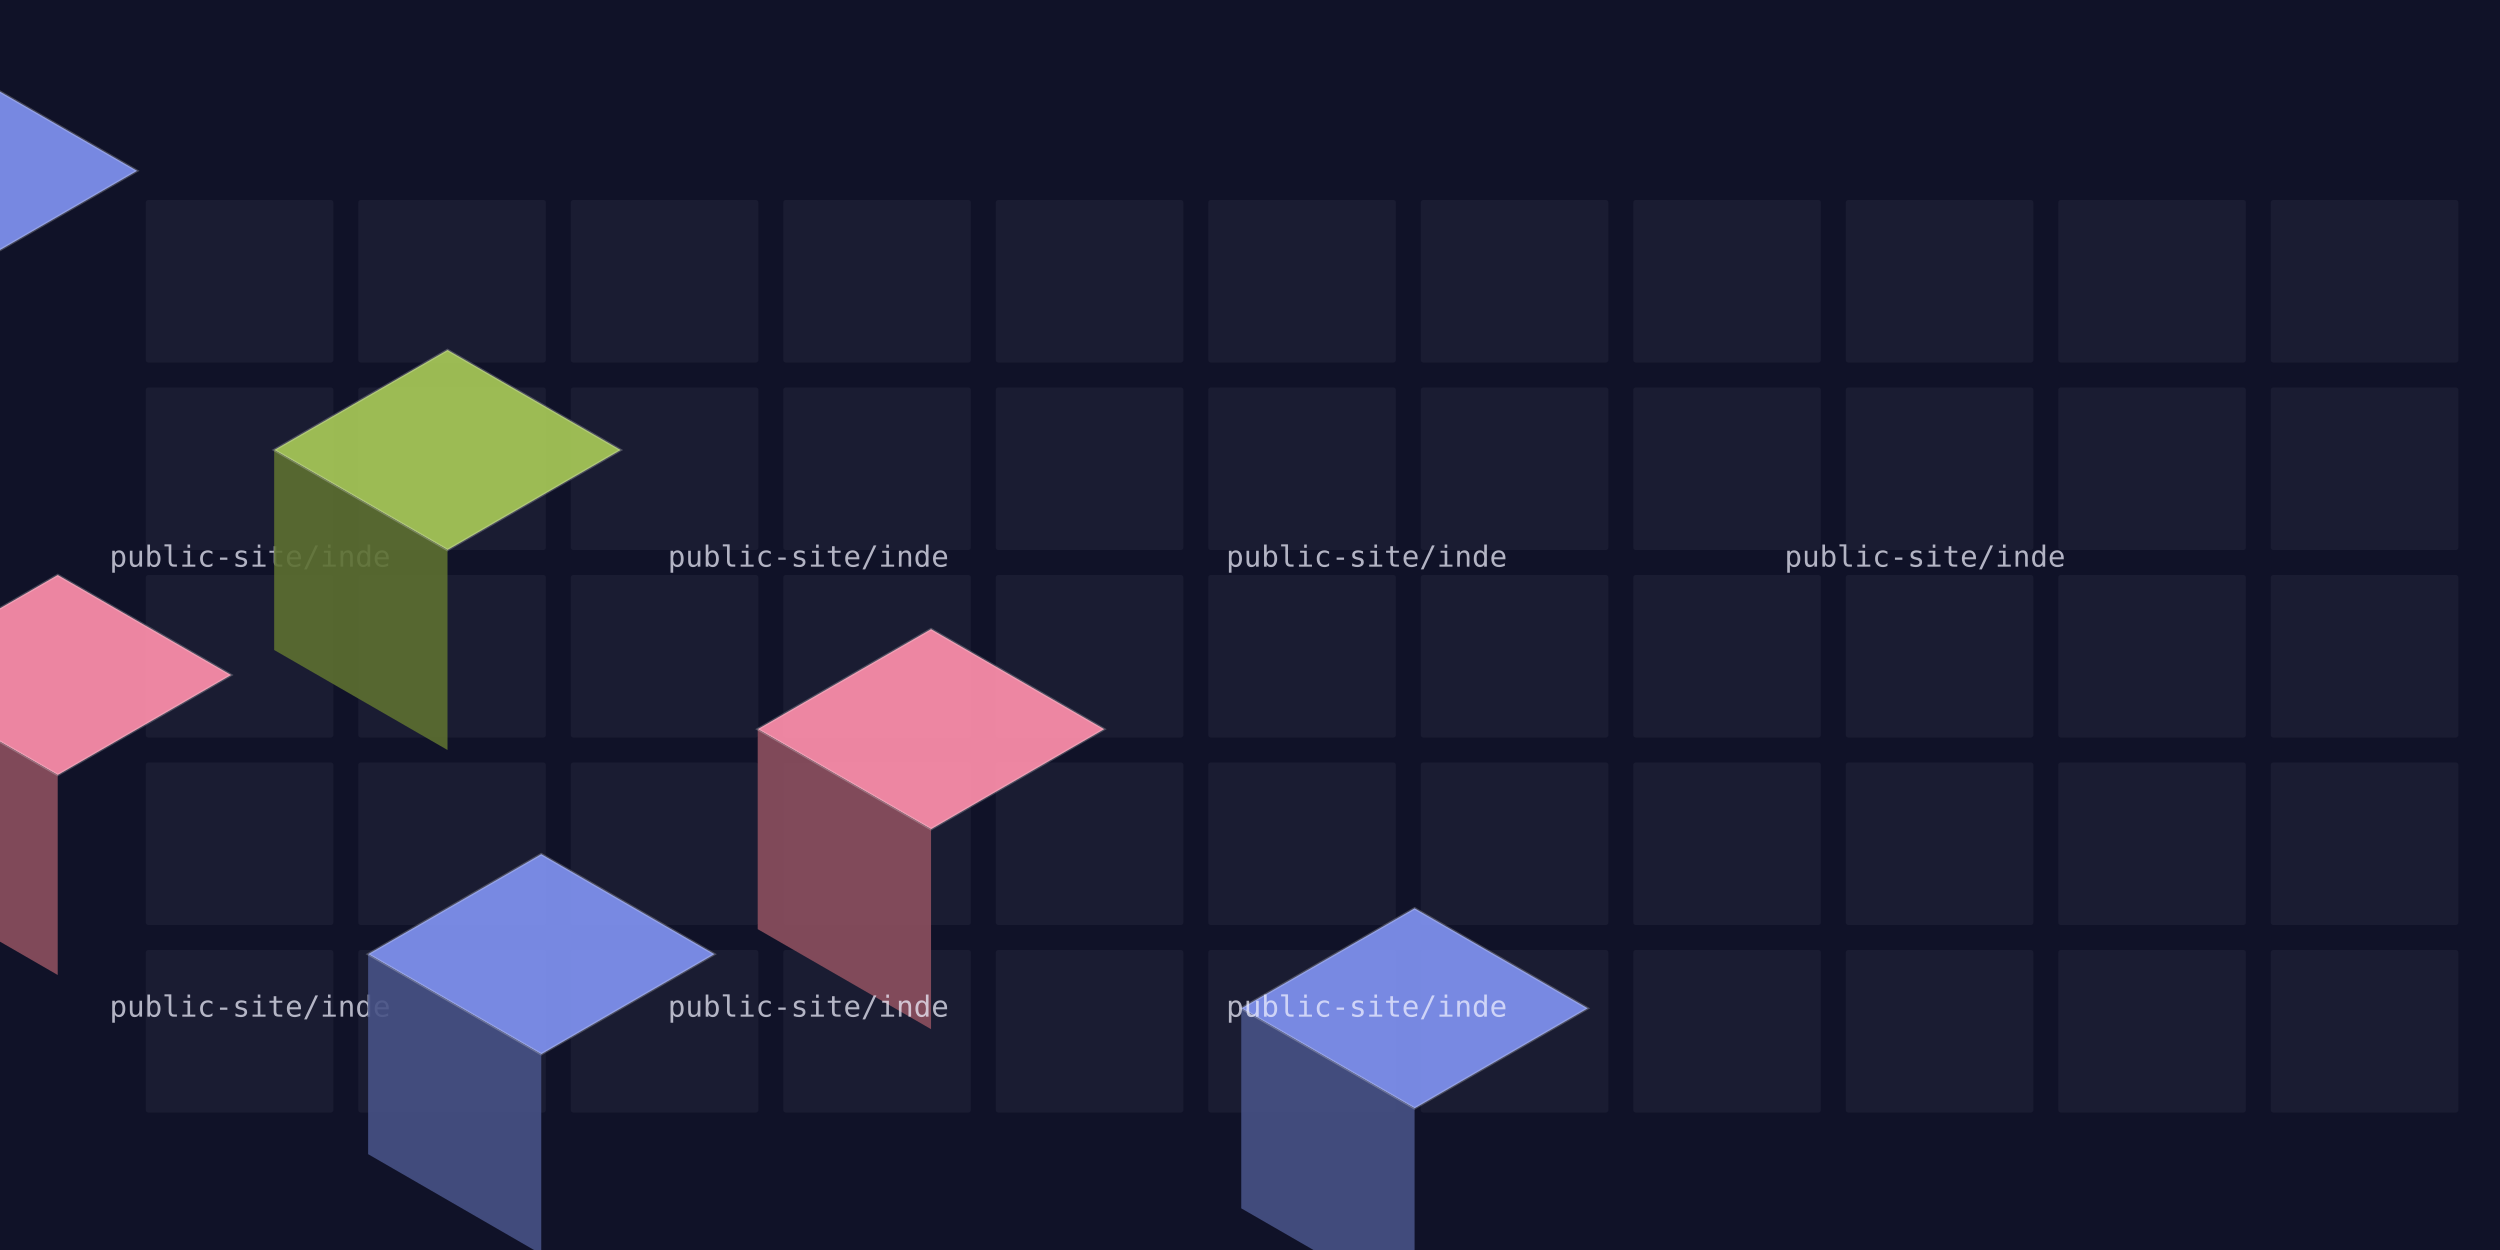
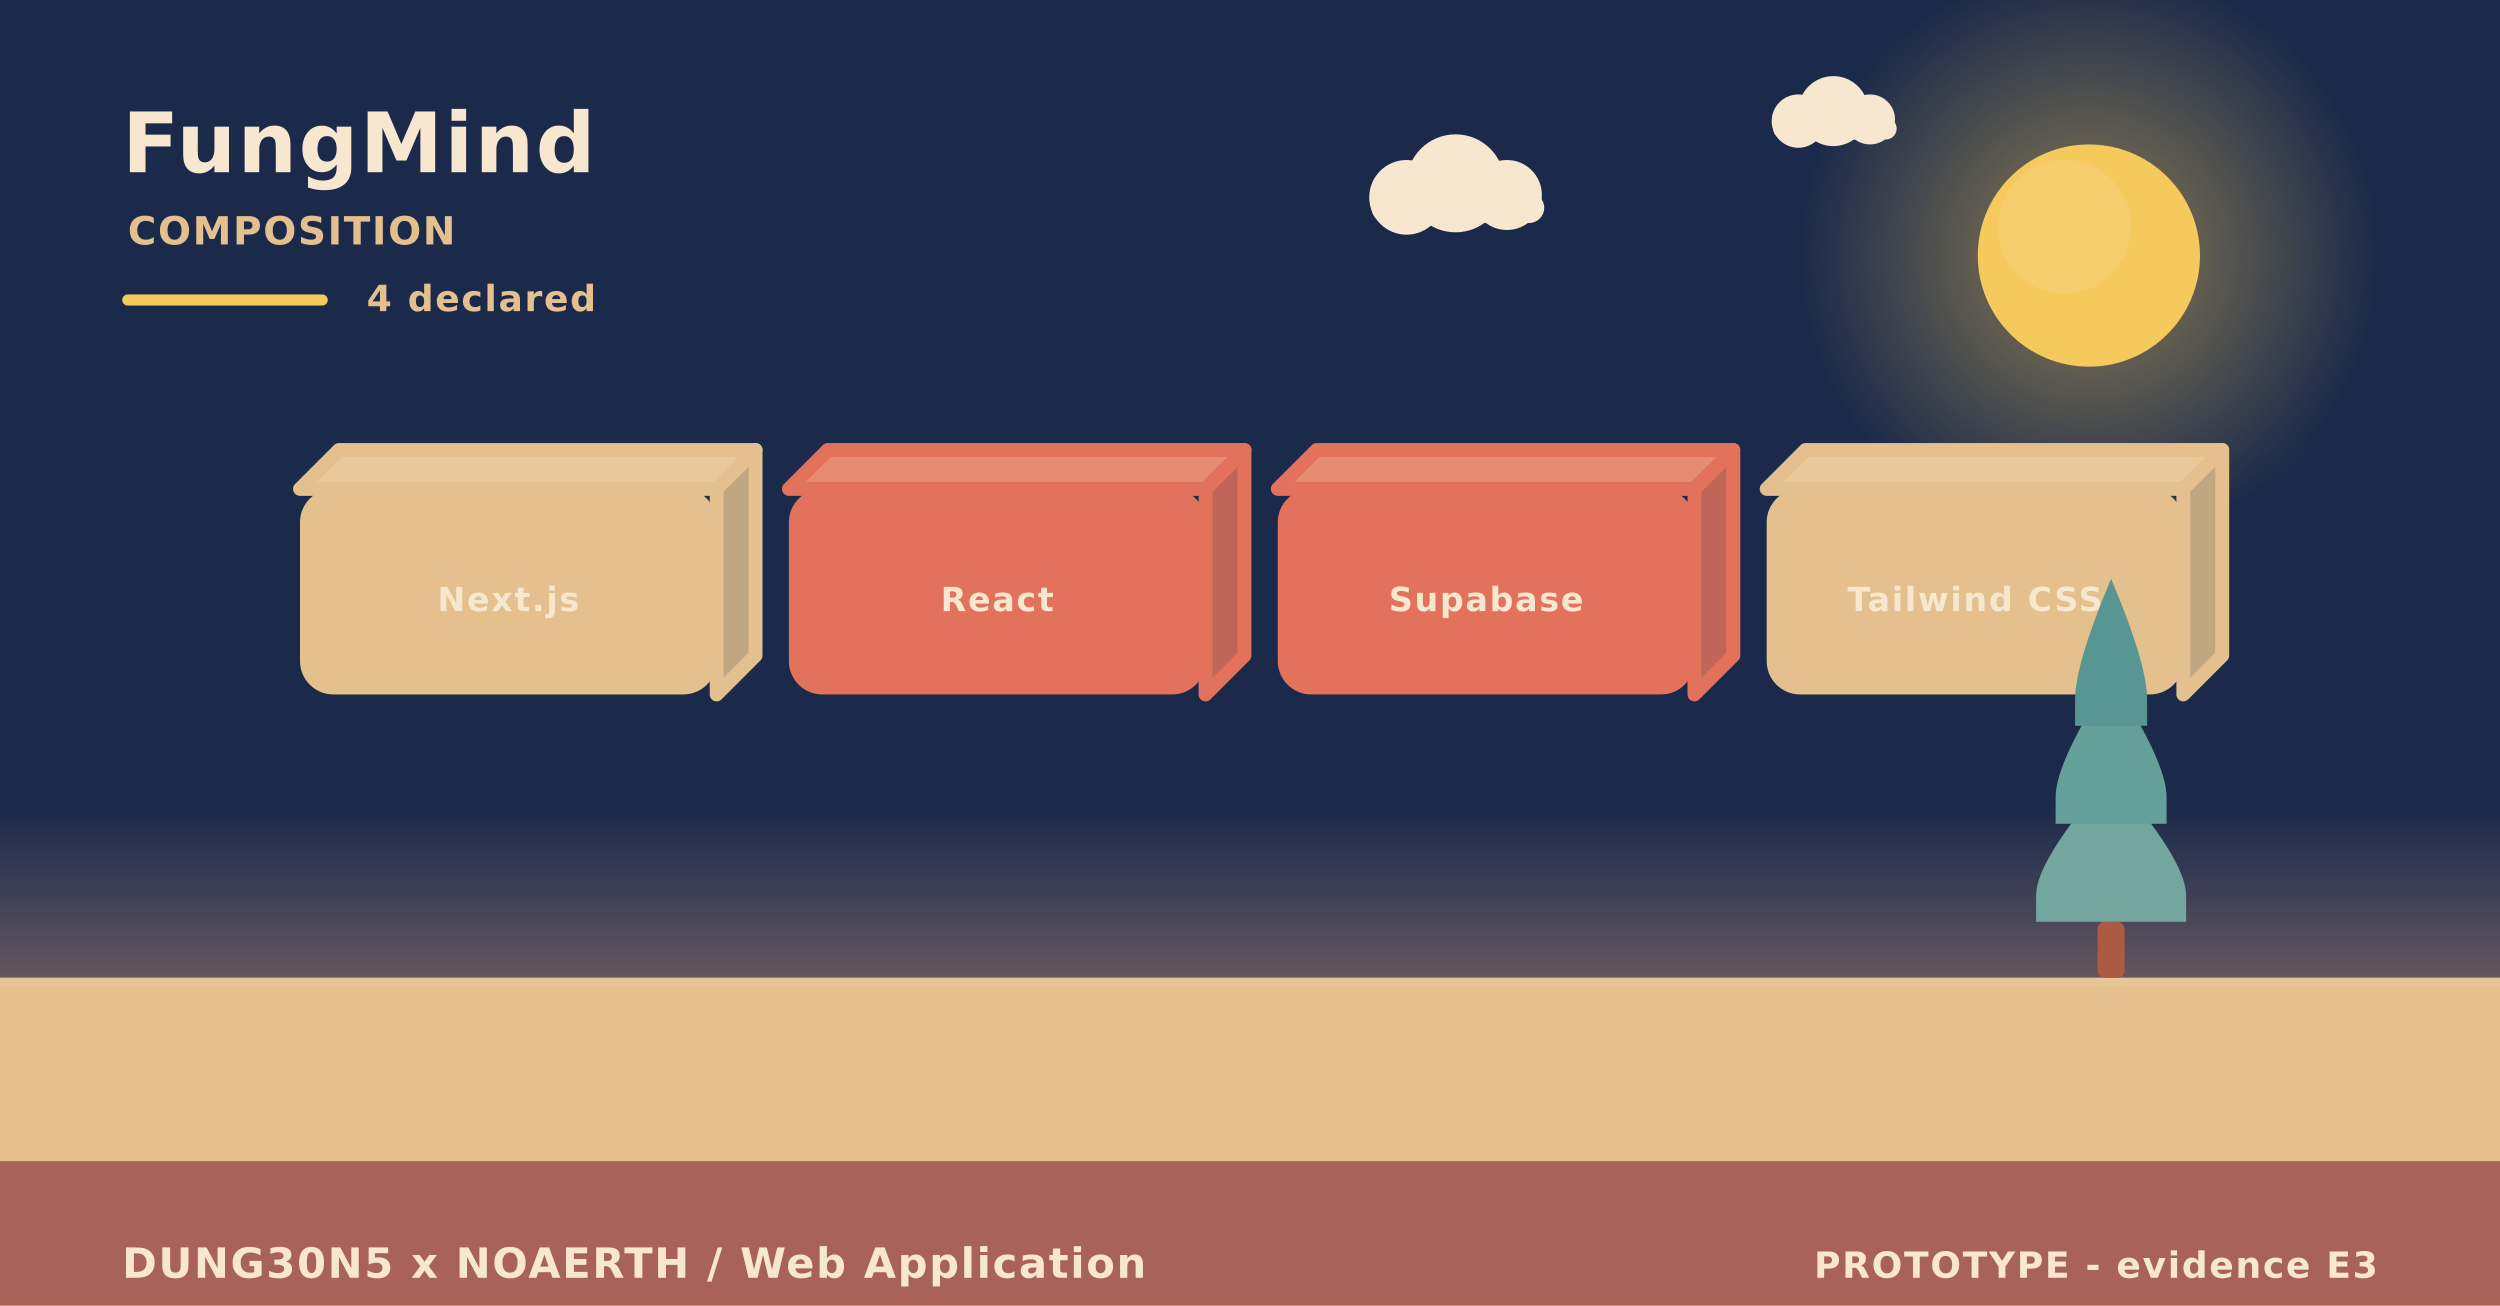
- <svg xmlns="http://www.w3.org/2000/svg" viewBox="0 0 1200 600" width="1200" height="600" role="img" aria-label="FungMind component map">
-   <rect width="1200" height="600" fill="#101228" />
-   <defs>
-     <linearGradient id="gc" x1="0" y1="0" x2="1" y2="1">
-       <stop offset="0%" stop-color="#8093f1" />
-       <stop offset="100%" stop-color="#a7c957" />
-     </linearGradient>
-   </defs>
-   <rect x="70.00" y="96.00" width="90.00" height="78.00" rx="1.20" fill="#f2f2ff" opacity="0.05" />
-   <rect x="172.00" y="96.00" width="90.00" height="78.00" rx="1.20" fill="#f2f2ff" opacity="0.05" />
-   <rect x="274.00" y="96.00" width="90.00" height="78.00" rx="1.20" fill="#f2f2ff" opacity="0.05" />
-   <rect x="376.00" y="96.00" width="90.00" height="78.00" rx="1.20" fill="#f2f2ff" opacity="0.05" />
-   <rect x="478.00" y="96.00" width="90.00" height="78.00" rx="1.20" fill="#f2f2ff" opacity="0.05" />
-   <rect x="580.00" y="96.00" width="90.00" height="78.00" rx="1.20" fill="#f2f2ff" opacity="0.05" />
-   <rect x="682.00" y="96.00" width="90.00" height="78.00" rx="1.20" fill="#f2f2ff" opacity="0.05" />
-   <rect x="784.00" y="96.00" width="90.00" height="78.00" rx="1.20" fill="#f2f2ff" opacity="0.05" />
-   <rect x="886.00" y="96.00" width="90.00" height="78.00" rx="1.20" fill="#f2f2ff" opacity="0.05" />
-   <rect x="988.00" y="96.00" width="90.00" height="78.00" rx="1.20" fill="#f2f2ff" opacity="0.05" />
-   <rect x="1090.00" y="96.00" width="90.00" height="78.00" rx="1.20" fill="#f2f2ff" opacity="0.05" />
-   <rect x="70.00" y="186.00" width="90.00" height="78.00" rx="1.20" fill="#f2f2ff" opacity="0.05" />
-   <rect x="172.00" y="186.00" width="90.00" height="78.00" rx="1.20" fill="#f2f2ff" opacity="0.05" />
-   <rect x="274.00" y="186.00" width="90.00" height="78.00" rx="1.20" fill="#f2f2ff" opacity="0.05" />
-   <rect x="376.00" y="186.00" width="90.00" height="78.00" rx="1.20" fill="#f2f2ff" opacity="0.05" />
-   <rect x="478.00" y="186.00" width="90.00" height="78.00" rx="1.20" fill="#f2f2ff" opacity="0.05" />
-   <rect x="580.00" y="186.00" width="90.00" height="78.00" rx="1.20" fill="#f2f2ff" opacity="0.05" />
-   <rect x="682.00" y="186.00" width="90.00" height="78.00" rx="1.20" fill="#f2f2ff" opacity="0.05" />
-   <rect x="784.00" y="186.00" width="90.00" height="78.00" rx="1.20" fill="#f2f2ff" opacity="0.05" />
-   <rect x="886.00" y="186.00" width="90.00" height="78.00" rx="1.20" fill="#f2f2ff" opacity="0.05" />
-   <rect x="988.00" y="186.00" width="90.00" height="78.00" rx="1.20" fill="#f2f2ff" opacity="0.05" />
-   <rect x="1090.00" y="186.00" width="90.00" height="78.00" rx="1.20" fill="#f2f2ff" opacity="0.05" />
-   <rect x="70.00" y="276.00" width="90.00" height="78.00" rx="1.20" fill="#f2f2ff" opacity="0.05" />
-   <rect x="172.00" y="276.00" width="90.00" height="78.00" rx="1.20" fill="#f2f2ff" opacity="0.05" />
-   <rect x="274.00" y="276.00" width="90.00" height="78.00" rx="1.20" fill="#f2f2ff" opacity="0.05" />
-   <rect x="376.00" y="276.00" width="90.00" height="78.00" rx="1.20" fill="#f2f2ff" opacity="0.05" />
-   <rect x="478.00" y="276.00" width="90.00" height="78.00" rx="1.20" fill="#f2f2ff" opacity="0.05" />
-   <rect x="580.00" y="276.00" width="90.00" height="78.00" rx="1.20" fill="#f2f2ff" opacity="0.05" />
-   <rect x="682.00" y="276.00" width="90.00" height="78.00" rx="1.20" fill="#f2f2ff" opacity="0.05" />
-   <rect x="784.00" y="276.00" width="90.00" height="78.00" rx="1.20" fill="#f2f2ff" opacity="0.05" />
-   <rect x="886.00" y="276.00" width="90.00" height="78.00" rx="1.20" fill="#f2f2ff" opacity="0.05" />
-   <rect x="988.00" y="276.00" width="90.00" height="78.00" rx="1.20" fill="#f2f2ff" opacity="0.05" />
-   <rect x="1090.00" y="276.00" width="90.00" height="78.00" rx="1.20" fill="#f2f2ff" opacity="0.05" />
-   <rect x="70.00" y="366.00" width="90.00" height="78.00" rx="1.20" fill="#f2f2ff" opacity="0.05" />
-   <rect x="172.00" y="366.00" width="90.00" height="78.00" rx="1.20" fill="#f2f2ff" opacity="0.05" />
-   <rect x="274.00" y="366.00" width="90.00" height="78.00" rx="1.20" fill="#f2f2ff" opacity="0.05" />
-   <rect x="376.00" y="366.00" width="90.00" height="78.00" rx="1.20" fill="#f2f2ff" opacity="0.05" />
-   <rect x="478.00" y="366.00" width="90.00" height="78.00" rx="1.20" fill="#f2f2ff" opacity="0.05" />
-   <rect x="580.00" y="366.00" width="90.00" height="78.00" rx="1.20" fill="#f2f2ff" opacity="0.05" />
-   <rect x="682.00" y="366.00" width="90.00" height="78.00" rx="1.20" fill="#f2f2ff" opacity="0.05" />
-   <rect x="784.00" y="366.00" width="90.00" height="78.00" rx="1.20" fill="#f2f2ff" opacity="0.05" />
-   <rect x="886.00" y="366.00" width="90.00" height="78.00" rx="1.20" fill="#f2f2ff" opacity="0.05" />
-   <rect x="988.00" y="366.00" width="90.00" height="78.00" rx="1.20" fill="#f2f2ff" opacity="0.05" />
-   <rect x="1090.00" y="366.00" width="90.00" height="78.00" rx="1.20" fill="#f2f2ff" opacity="0.05" />
-   <rect x="70.00" y="456.00" width="90.00" height="78.00" rx="1.20" fill="#f2f2ff" opacity="0.05" />
-   <rect x="172.00" y="456.00" width="90.00" height="78.00" rx="1.20" fill="#f2f2ff" opacity="0.05" />
-   <rect x="274.00" y="456.00" width="90.00" height="78.00" rx="1.20" fill="#f2f2ff" opacity="0.05" />
-   <rect x="376.00" y="456.00" width="90.00" height="78.00" rx="1.20" fill="#f2f2ff" opacity="0.05" />
-   <rect x="478.00" y="456.00" width="90.00" height="78.00" rx="1.20" fill="#f2f2ff" opacity="0.05" />
-   <rect x="580.00" y="456.00" width="90.00" height="78.00" rx="1.20" fill="#f2f2ff" opacity="0.05" />
-   <rect x="682.00" y="456.00" width="90.00" height="78.00" rx="1.20" fill="#f2f2ff" opacity="0.05" />
-   <rect x="784.00" y="456.00" width="90.00" height="78.00" rx="1.20" fill="#f2f2ff" opacity="0.05" />
-   <rect x="886.00" y="456.00" width="90.00" height="78.00" rx="1.20" fill="#f2f2ff" opacity="0.05" />
-   <rect x="988.00" y="456.00" width="90.00" height="78.00" rx="1.20" fill="#f2f2ff" opacity="0.05" />
-   <rect x="1090.00" y="456.00" width="90.00" height="78.00" rx="1.20" fill="#f2f2ff" opacity="0.05" />
-   <g transform="rotate(0 120 140)">
-     <polygon points="-17.3,34.0 65.8,82.0 -17.3,130.0 -100.5,82.0" fill="#8093f1" opacity="0.92" />
-     <polygon points="-100.5,82.0 -17.3,130.0 -17.3,226.0 -100.5,178.0" fill="#465185" opacity="0.9" />
-     <polygon points="-17.3,34.0 65.8,82.0 -17.3,130.0 -100.5,82.0" fill="none" stroke="rgba(255,255,255,0.220)" stroke-width="1.2" />
-     <animateTransform attributeName="transform" type="rotate" values="-32.0 0.00 0.00 0.0 0.00 0.00" dur="5.2s" begin="0.0s" repeatCount="indefinite" />
+ <svg xmlns="http://www.w3.org/2000/svg" width="900" height="470" viewBox="0 0 900 470" role="img" aria-label="FungMind - how it is composed">
+   <linearGradient id="skyc" x1="0" y1="0" x2="0" y2="1">
+     <stop offset="0" stop-color="#1b2a4a" />
+     <stop offset="0.62" stop-color="#1b2a4a" />
+     <stop offset="1" stop-color="#f3ad8a" />
+   </linearGradient>
+   <rect width="900" height="470" fill="url(#skyc)" />
+   <radialGradient id="sunc">
+     <stop offset="0.35" stop-color="#f5c95c" stop-opacity="0.34" />
+     <stop offset="1" stop-color="#f5c95c" stop-opacity="0" />
+   </radialGradient>
+   <circle cx="752" cy="92" r="104" fill="url(#sunc)" />
+   <circle cx="752" cy="92" r="40" fill="#f5c95c" />
+   <circle cx="743.2" cy="81.6" r="24" fill="#f5d27e" opacity="0.5" />
+   <g>
+     <circle cx="524" cy="66" r="17.64" fill="#f6e7ce" />
+     <circle cx="506.36" cy="71.04" r="13.44" fill="#f6e7ce" />
+     <circle cx="542.48" cy="70.2" r="12.6" fill="#f6e7ce" />
+     <rect x="493.76" y="69.36" width="62.16" height="10.92" rx="5.46" fill="#f6e7ce" />
+     <animateTransform attributeName="transform" type="translate" values="0 0;24 0;0 0" dur="36s" begin="0s" repeatCount="indefinite" />
  </g>
-   <text x="120" y="272" font-family="ui-monospace,Menlo,monospace" font-size="14" fill="rgba(242,242,255,0.720)" text-anchor="middle">public-site/inde</text>
-   <g transform="rotate(0 388 140)">
-     <polygon points="214.8,168.0 297.9,216.0 214.8,264.0 131.6,216.0" fill="#a7c957" opacity="0.92" />
-     <polygon points="131.6,216.0 214.8,264.0 214.8,360.0 131.6,312.0" fill="#5c6f30" opacity="0.9" />
-     <polygon points="214.8,168.0 297.9,216.0 214.8,264.0 131.6,216.0" fill="none" stroke="rgba(255,255,255,0.220)" stroke-width="1.2" />
-     <animateTransform attributeName="transform" type="rotate" values="-32.0 0.00 0.00 0.0 0.00 0.00" dur="5.2s" begin="0.4s" repeatCount="indefinite" />
+   <g>
+     <circle cx="660" cy="40" r="12.6" fill="#f6e7ce" />
+     <circle cx="647.4" cy="43.6" r="9.6" fill="#f6e7ce" />
+     <circle cx="673.2" cy="43" r="9" fill="#f6e7ce" />
+     <rect x="638.4" y="42.4" width="44.4" height="7.8" rx="3.9" fill="#f6e7ce" />
+     <animateTransform attributeName="transform" type="translate" values="0 0;-18 0;0 0" dur="46s" begin="3s" repeatCount="indefinite" />
  </g>
-   <text x="388" y="272" font-family="ui-monospace,Menlo,monospace" font-size="14" fill="rgba(242,242,255,0.720)" text-anchor="middle">public-site/inde</text>
-   <g transform="rotate(0 656 140)">
-     <polygon points="446.9,302.0 530.0,350.0 446.9,398.0 363.7,350.0" fill="#ff8fab" opacity="0.92" />
-     <polygon points="363.7,350.0 446.9,398.0 446.9,494.0 363.7,446.0" fill="#8c4f5e" opacity="0.9" />
-     <polygon points="446.9,302.0 530.0,350.0 446.9,398.0 363.7,350.0" fill="none" stroke="rgba(255,255,255,0.220)" stroke-width="1.2" />
-     <animateTransform attributeName="transform" type="rotate" values="-32.0 0.00 0.00 0.0 0.00 0.00" dur="5.2s" begin="0.8s" repeatCount="indefinite" />
+   <rect x="0" y="352" width="900" height="118" fill="#e3c08d" />
+   <rect x="0" y="352" width="900" height="3" fill="#e6c596" />
+   <text x="44" y="62" font-family="Verdana,DejaVu Sans,sans-serif" font-size="30" font-weight="700" letter-spacing="0.6" fill="#f6e7ce" text-anchor="start">FungMind</text>
+   <text x="46" y="88" font-family="Verdana,DejaVu Sans,sans-serif" font-size="14" font-weight="700" letter-spacing="0.6" fill="#e3c08d" text-anchor="start">COMPOSITION</text>
+   <rect x="44" y="106" width="74" height="4" rx="2" fill="#f5c95c" />
+   <text x="132" y="112" font-family="Verdana,DejaVu Sans,sans-serif" font-size="13" font-weight="700" letter-spacing="0.6" fill="#e3c08d" text-anchor="start">4 declared</text>
+   <g>
+     <path d="M108,176 L258,176 L272,162 L122,162 Z" fill="#e7c99b" stroke="#e3c08d" stroke-width="5" stroke-linejoin="round" />
+     <path d="M258,176 L272,162 L272,236 L258,250 Z" fill="#c1a682" stroke="#e3c08d" stroke-width="5" stroke-linejoin="round" />
+     <rect x="108" y="176" width="150" height="74" rx="12" fill="#e3c08d" />
+     <animateTransform attributeName="transform" type="translate" values="0 10;0 0" dur="0.75s" begin="0s" fill="freeze" />
  </g>
-   <text x="656" y="272" font-family="ui-monospace,Menlo,monospace" font-size="14" fill="rgba(242,242,255,0.720)" text-anchor="middle">public-site/inde</text>
-   <g transform="rotate(0 924 140)">
-     <polygon points="679.0,436.0 762.1,484.0 679.0,532.0 595.8,484.0" fill="#8093f1" opacity="0.92" />
-     <polygon points="595.8,484.0 679.0,532.0 679.0,628.0 595.8,580.0" fill="#465185" opacity="0.9" />
-     <polygon points="679.0,436.0 762.1,484.0 679.0,532.0 595.8,484.0" fill="none" stroke="rgba(255,255,255,0.220)" stroke-width="1.2" />
-     <animateTransform attributeName="transform" type="rotate" values="-32.0 0.00 0.00 0.0 0.00 0.00" dur="5.2s" begin="1.2s" repeatCount="indefinite" />
+   <text x="183" y="220" font-family="Verdana,DejaVu Sans,sans-serif" font-size="12" font-weight="700" letter-spacing="0.6" fill="#f6e7ce" text-anchor="middle">Next.js</text>
+   <g>
+     <path d="M284,176 L434,176 L448,162 L298,162 Z" fill="#e68c74" stroke="#e2725b" stroke-width="5" stroke-linejoin="round" />
+     <path d="M434,176 L448,162 L448,236 L434,250 Z" fill="#c06658" stroke="#e2725b" stroke-width="5" stroke-linejoin="round" />
+     <rect x="284" y="176" width="150" height="74" rx="12" fill="#e2725b" />
+     <animateTransform attributeName="transform" type="translate" values="0 10;0 0" dur="0.75s" begin="0.16s" fill="freeze" />
  </g>
-   <text x="924" y="272" font-family="ui-monospace,Menlo,monospace" font-size="14" fill="rgba(242,242,255,0.720)" text-anchor="middle">public-site/inde</text>
-   <g transform="rotate(0 120 356)">
-     <polygon points="-204.4,142.0 -121.2,190.0 -204.4,238.0 -287.5,190.0" fill="#a7c957" opacity="0.92" />
-     <polygon points="-287.5,190.0 -204.4,238.0 -204.4,334.0 -287.5,286.0" fill="#5c6f30" opacity="0.9" />
-     <polygon points="-204.4,142.0 -121.2,190.0 -204.4,238.0 -287.5,190.0" fill="none" stroke="rgba(255,255,255,0.220)" stroke-width="1.2" />
-     <animateTransform attributeName="transform" type="rotate" values="-32.0 0.00 0.00 0.0 0.00 0.00" dur="5.2s" begin="1.6s" repeatCount="indefinite" />
+   <text x="359" y="220" font-family="Verdana,DejaVu Sans,sans-serif" font-size="12" font-weight="700" letter-spacing="0.6" fill="#f6e7ce" text-anchor="middle">React</text>
+   <g>
+     <path d="M460,176 L610,176 L624,162 L474,162 Z" fill="#e68c74" stroke="#e2725b" stroke-width="5" stroke-linejoin="round" />
+     <path d="M610,176 L624,162 L624,236 L610,250 Z" fill="#c06658" stroke="#e2725b" stroke-width="5" stroke-linejoin="round" />
+     <rect x="460" y="176" width="150" height="74" rx="12" fill="#e2725b" />
+     <animateTransform attributeName="transform" type="translate" values="0 10;0 0" dur="0.75s" begin="0.32s" fill="freeze" />
  </g>
-   <text x="120" y="488" font-family="ui-monospace,Menlo,monospace" font-size="14" fill="rgba(242,242,255,0.720)" text-anchor="middle">public-site/inde</text>
-   <g transform="rotate(0 388 356)">
-     <polygon points="27.7,276.0 110.9,324.0 27.7,372.0 -55.4,324.0" fill="#ff8fab" opacity="0.92" />
-     <polygon points="-55.4,324.0 27.7,372.0 27.7,468.0 -55.4,420.0" fill="#8c4f5e" opacity="0.9" />
-     <polygon points="27.7,276.0 110.9,324.0 27.7,372.0 -55.4,324.0" fill="none" stroke="rgba(255,255,255,0.220)" stroke-width="1.2" />
-     <animateTransform attributeName="transform" type="rotate" values="-32.0 0.00 0.00 0.0 0.00 0.00" dur="5.2s" begin="2.0s" repeatCount="indefinite" />
+   <text x="535" y="220" font-family="Verdana,DejaVu Sans,sans-serif" font-size="12" font-weight="700" letter-spacing="0.6" fill="#f6e7ce" text-anchor="middle">Supabase</text>
+   <g>
+     <path d="M636,176 L786,176 L800,162 L650,162 Z" fill="#e7c99b" stroke="#e3c08d" stroke-width="5" stroke-linejoin="round" />
+     <path d="M786,176 L800,162 L800,236 L786,250 Z" fill="#c1a682" stroke="#e3c08d" stroke-width="5" stroke-linejoin="round" />
+     <rect x="636" y="176" width="150" height="74" rx="12" fill="#e3c08d" />
+     <animateTransform attributeName="transform" type="translate" values="0 10;0 0" dur="0.75s" begin="0.48s" fill="freeze" />
  </g>
-   <text x="388" y="488" font-family="ui-monospace,Menlo,monospace" font-size="14" fill="rgba(242,242,255,0.720)" text-anchor="middle">public-site/inde</text>
-   <g transform="rotate(0 656 356)">
-     <polygon points="259.8,410.0 342.9,458.0 259.8,506.0 176.7,458.0" fill="#8093f1" opacity="0.92" />
-     <polygon points="176.7,458.0 259.8,506.0 259.8,602.0 176.7,554.0" fill="#465185" opacity="0.9" />
-     <polygon points="259.8,410.0 342.9,458.0 259.8,506.0 176.7,458.0" fill="none" stroke="rgba(255,255,255,0.220)" stroke-width="1.2" />
-     <animateTransform attributeName="transform" type="rotate" values="-32.0 0.00 0.00 0.0 0.00 0.00" dur="5.2s" begin="2.4s" repeatCount="indefinite" />
-   </g>
-   <text x="656" y="488" font-family="ui-monospace,Menlo,monospace" font-size="14" fill="rgba(242,242,255,0.720)" text-anchor="middle">public-site/inde</text>
+   <text x="711" y="220" font-family="Verdana,DejaVu Sans,sans-serif" font-size="12" font-weight="700" letter-spacing="0.6" fill="#f6e7ce" text-anchor="middle">Tailwind CSS</text>
+   <rect x="755.14" y="331.84" width="9.72" height="20.16" rx="2.7" fill="#ac5b43" />
+   <path d="M760,278.92 Q733,309.61 733,322.31 Q733,331.84 733,331.84 L787,331.84 Q787,331.84 787,322.31 Q787,309.61 760,278.92 Z" fill="#74a6a0" />
+   <path d="M760,243.64 Q740.02,274.33 740.02,287.03 Q740.02,296.56 740.02,296.56 L779.98,296.56 Q779.98,296.56 779.98,287.03 Q779.98,274.33 760,243.64 Z" fill="#649f9a" />
+   <path d="M760,208.36 Q747.04,239.05 747.04,251.75 Q747.04,261.28 747.04,261.28 L772.96,261.28 Q772.96,261.28 772.96,251.75 Q772.96,239.05 760,208.36 Z" fill="#589694" />
+   <rect x="0" y="418" width="900" height="52" rx="0" fill="#a65c56" opacity="0.94" />
+   <text x="44" y="460" font-family="Verdana,DejaVu Sans,sans-serif" font-size="15" font-weight="700" letter-spacing="0.6" fill="#f6e7ce" text-anchor="start">DUNG30N5 x NOAERTH  /  Web Application</text>
+   <text x="856" y="460" font-family="Verdana,DejaVu Sans,sans-serif" font-size="13" font-weight="700" letter-spacing="0.6" fill="#f6e7ce" text-anchor="end">PROTOTYPE  -  evidence E3</text>
</svg>
